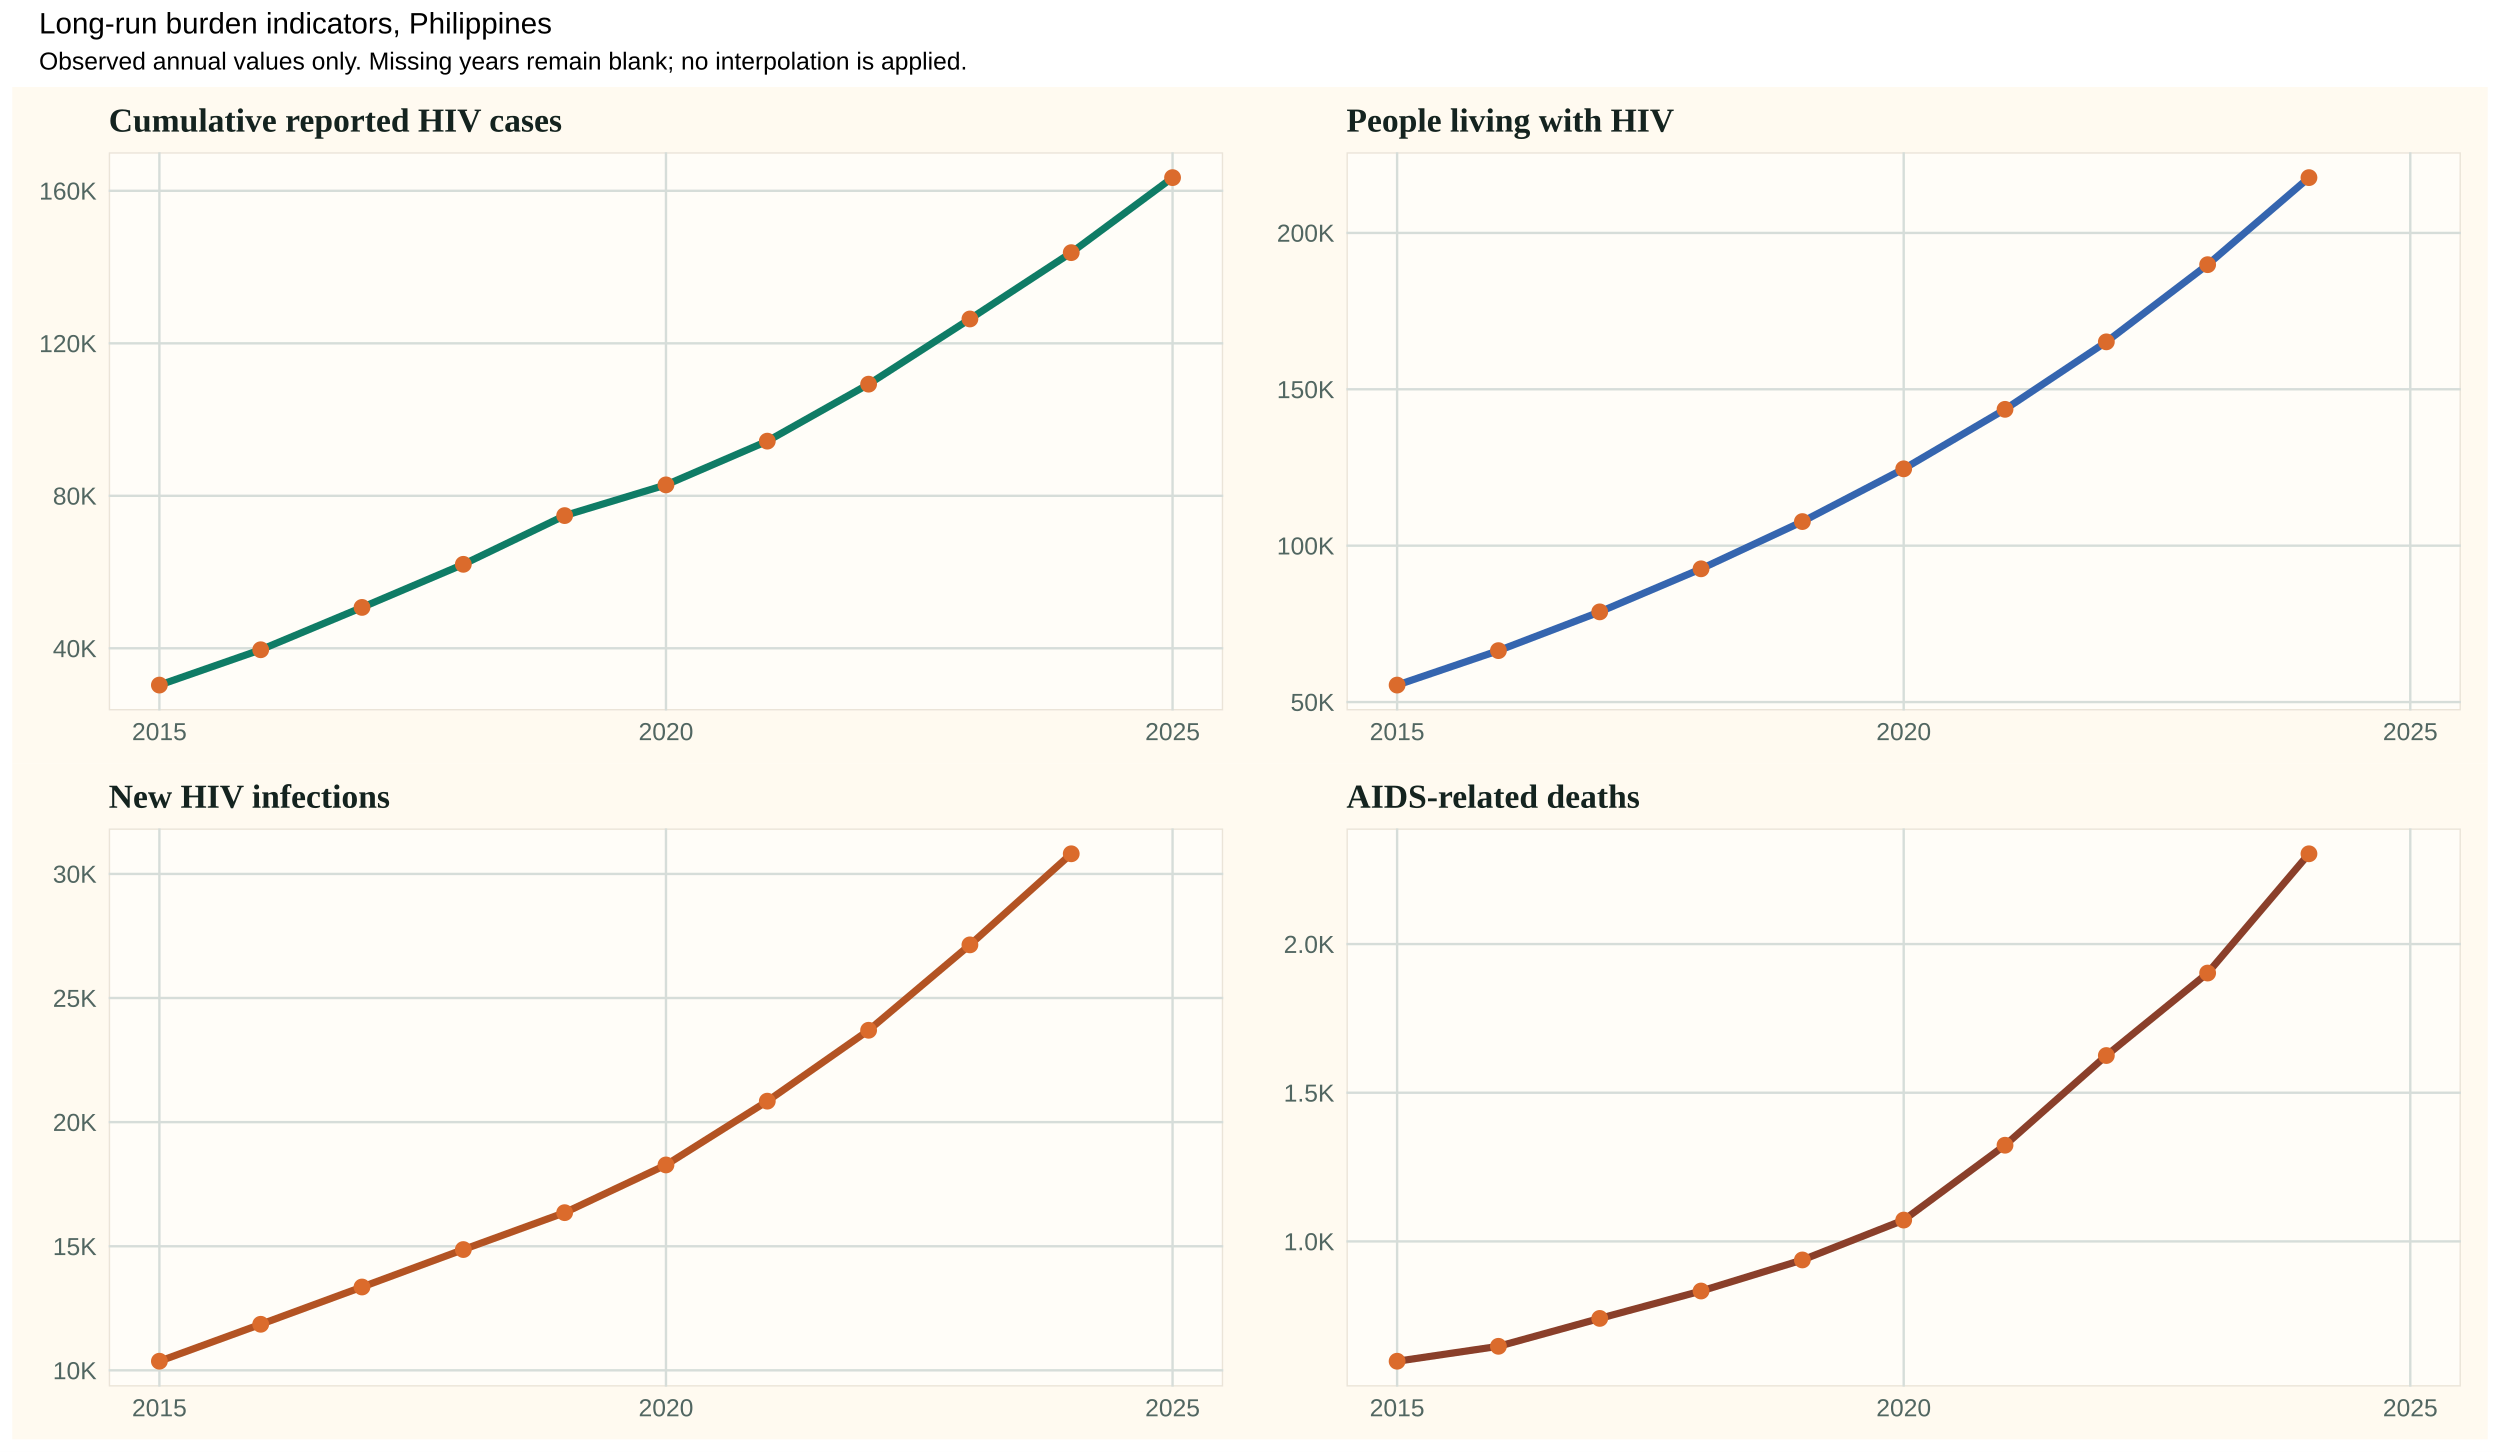
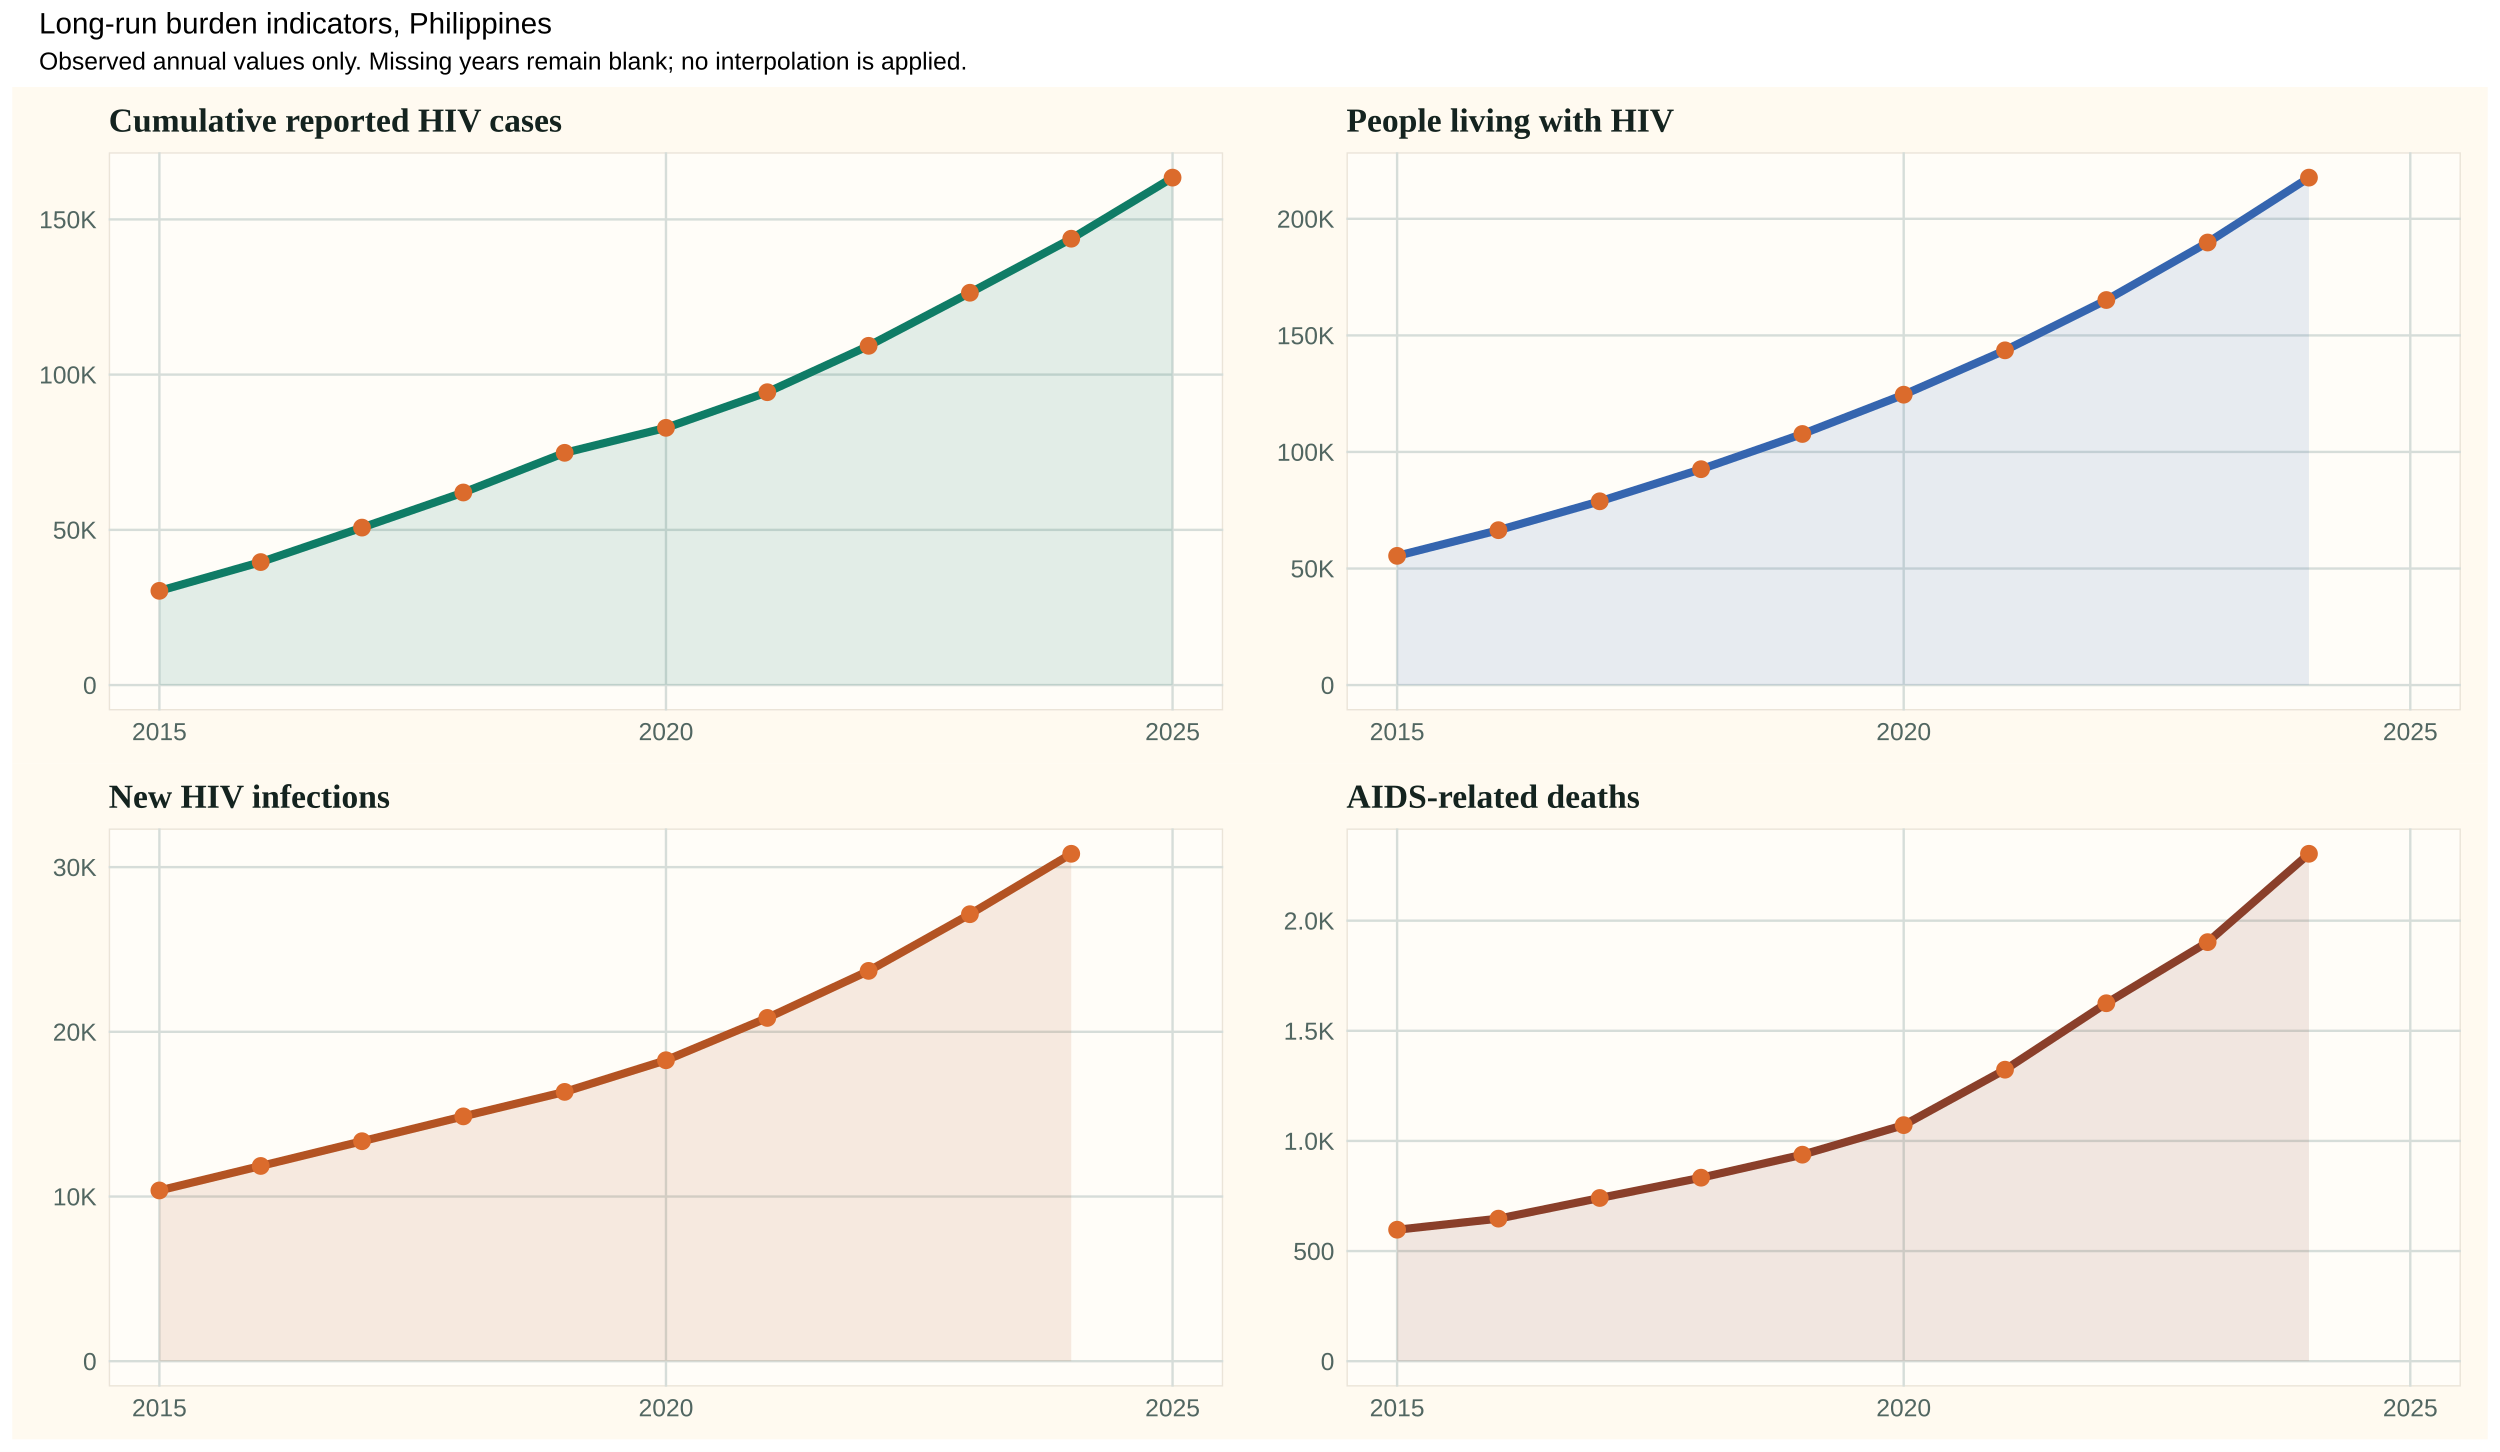
<svg xmlns="http://www.w3.org/2000/svg" width="1116.00pt" height="648.00pt" viewBox="0 0 1116.00 648.00">
  <g class="svglite">
    <defs>
      <style type="text/css">
    .svglite line, .svglite polyline, .svglite polygon, .svglite path, .svglite rect, .svglite circle {
      fill: none;
      stroke: #000000;
      stroke-linecap: round;
      stroke-linejoin: round;
      stroke-miterlimit: 10.00;
    }
    .svglite text {
      white-space: pre;
    }
    .svglite g.glyphgroup path {
      fill: inherit;
      stroke: none;
    }
  </style>
    </defs>
    <rect width="100%" height="100%" style="stroke: none; fill: #FFFFFF;" />
    <defs>
      <clipPath id="cpMC4wMHwxMTE2LjAwfDAuMDB8NjQ4LjAw">
        <rect x="0.00" y="0.00" width="1116.00" height="648.00" />
      </clipPath>
    </defs>
    <g clip-path="url(#cpMC4wMHwxMTE2LjAwfDAuMDB8NjQ4LjAw)">
      <rect x="-0" y="0.00" width="1116.00" height="648.00" style="stroke-width: 1.07; stroke: #FFFFFF; fill: #FFFFFF;" />
    </g>
    <defs>
      <clipPath id="cpNDguNTN8MTA5OC41N3w2Ny45N3w2MTguOTg=">
        <rect x="48.53" y="67.97" width="1050.03" height="551.01" />
      </clipPath>
    </defs>
    <g clip-path="url(#cpNDguNTN8MTA5OC41N3w2Ny45N3w2MTguOTg=)">
</g>
    <g clip-path="url(#cpMC4wMHwxMTE2LjAwfDAuMDB8NjQ4LjAw)">
</g>
    <defs>
      <clipPath id="cpNS40OHw1NTguMDB8MzguODV8MzQwLjY5">
        <rect x="5.48" y="38.85" width="552.52" height="301.83" />
      </clipPath>
    </defs>
    <g clip-path="url(#cpNS40OHw1NTguMDB8MzguODV8MzQwLjY5)">
      <rect x="5.48" y="38.85" width="552.52" height="301.83" style="stroke-width: 1.16; stroke: none; fill: #FFFAF0;" />
    </g>
    <g clip-path="url(#cpMC4wMHwxMTE2LjAwfDAuMDB8NjQ4LjAw)">
</g>
    <defs>
      <clipPath id="cpNTU4LjAwfDExMTAuNTJ8MzguODV8MzQwLjY5">
        <rect x="558.00" y="38.85" width="552.52" height="301.83" />
      </clipPath>
    </defs>
    <g clip-path="url(#cpNTU4LjAwfDExMTAuNTJ8MzguODV8MzQwLjY5)">
      <rect x="558.00" y="38.85" width="552.52" height="301.83" style="stroke-width: 1.16; stroke: none; fill: #FFFAF0;" />
    </g>
    <g clip-path="url(#cpMC4wMHwxMTE2LjAwfDAuMDB8NjQ4LjAw)">
</g>
    <defs>
      <clipPath id="cpNS40OHw1NTguMDB8MzQwLjY5fDY0Mi41Mg==">
        <rect x="5.48" y="340.69" width="552.52" height="301.83" />
      </clipPath>
    </defs>
    <g clip-path="url(#cpNS40OHw1NTguMDB8MzQwLjY5fDY0Mi41Mg==)">
      <rect x="5.48" y="340.69" width="552.52" height="301.83" style="stroke-width: 1.16; stroke: none; fill: #FFFAF0;" />
    </g>
    <g clip-path="url(#cpMC4wMHwxMTE2LjAwfDAuMDB8NjQ4LjAw)">
</g>
    <defs>
      <clipPath id="cpNTU4LjAwfDExMTAuNTJ8MzQwLjY5fDY0Mi41Mg==">
        <rect x="558.00" y="340.69" width="552.52" height="301.83" />
      </clipPath>
    </defs>
    <g clip-path="url(#cpNTU4LjAwfDExMTAuNTJ8MzQwLjY5fDY0Mi41Mg==)">
      <rect x="558.00" y="340.69" width="552.52" height="301.83" style="stroke-width: 1.16; stroke: none; fill: #FFFAF0;" />
    </g>
    <g clip-path="url(#cpMC4wMHwxMTE2LjAwfDAuMDB8NjQ4LjAw)">
</g>
    <defs>
      <clipPath id="cpNDguNTN8NTQ2LjA0fDY3Ljk3fDMxNy4xNA==">
        <rect x="48.53" y="67.97" width="497.51" height="249.17" />
      </clipPath>
    </defs>
    <g clip-path="url(#cpNDguNTN8NTQ2LjA0fDY3Ljk3fDMxNy4xNA==)">
      <rect x="48.53" y="67.97" width="497.51" height="249.17" style="stroke-width: 1.28; stroke: #EBE4D8; fill: #FFFDF8;" />
-       <polyline points="48.53,289.40 546.04,289.40 " style="stroke-width: 1.07; stroke: #D6DDD9; stroke-linecap: butt;" />
-       <polyline points="48.53,221.33 546.04,221.33 " style="stroke-width: 1.07; stroke: #D6DDD9; stroke-linecap: butt;" />
-       <polyline points="48.53,153.25 546.04,153.25 " style="stroke-width: 1.07; stroke: #D6DDD9; stroke-linecap: butt;" />
-       <polyline points="48.53,85.17 546.04,85.17 " style="stroke-width: 1.07; stroke: #D6DDD9; stroke-linecap: butt;" />
+       <polyline points="48.53,305.82 546.04,305.82 " style="stroke-width: 1.07; stroke: #D6DDD9; stroke-linecap: butt;" />
+       <polyline points="48.53,236.52 546.04,236.52 " style="stroke-width: 1.07; stroke: #D6DDD9; stroke-linecap: butt;" />
+       <polyline points="48.53,167.23 546.04,167.23 " style="stroke-width: 1.07; stroke: #D6DDD9; stroke-linecap: butt;" />
+       <polyline points="48.53,97.94 546.04,97.94 " style="stroke-width: 1.07; stroke: #D6DDD9; stroke-linecap: butt;" />
      <polyline points="71.15,317.14 71.15,67.97 " style="stroke-width: 1.07; stroke: #D6DDD9; stroke-linecap: butt;" />
      <polyline points="297.29,317.14 297.29,67.97 " style="stroke-width: 1.07; stroke: #D6DDD9; stroke-linecap: butt;" />
      <polyline points="523.43,317.14 523.43,67.97 " style="stroke-width: 1.07; stroke: #D6DDD9; stroke-linecap: butt;" />
-       <polyline points="71.15,305.82 116.38,290.05 161.60,271.15 206.83,251.91 252.06,230.16 297.29,216.45 342.52,196.93 387.75,171.49 432.97,142.39 478.20,112.78 523.43,79.29 " style="stroke-width: 3.20; stroke: #0F7C66; stroke-linecap: butt;" />
-       <circle cx="71.15" cy="305.82" r="3.37" style="stroke-width: 0.77; stroke: #DB6B2C; fill: #DB6B2C;" />
-       <circle cx="116.38" cy="290.05" r="3.37" style="stroke-width: 0.77; stroke: #DB6B2C; fill: #DB6B2C;" />
-       <circle cx="161.60" cy="271.15" r="3.37" style="stroke-width: 0.77; stroke: #DB6B2C; fill: #DB6B2C;" />
-       <circle cx="206.83" cy="251.91" r="3.37" style="stroke-width: 0.77; stroke: #DB6B2C; fill: #DB6B2C;" />
-       <circle cx="252.06" cy="230.16" r="3.37" style="stroke-width: 0.77; stroke: #DB6B2C; fill: #DB6B2C;" />
-       <circle cx="297.29" cy="216.45" r="3.37" style="stroke-width: 0.77; stroke: #DB6B2C; fill: #DB6B2C;" />
-       <circle cx="342.52" cy="196.93" r="3.37" style="stroke-width: 0.77; stroke: #DB6B2C; fill: #DB6B2C;" />
-       <circle cx="387.75" cy="171.49" r="3.37" style="stroke-width: 0.77; stroke: #DB6B2C; fill: #DB6B2C;" />
-       <circle cx="432.97" cy="142.39" r="3.37" style="stroke-width: 0.77; stroke: #DB6B2C; fill: #DB6B2C;" />
-       <circle cx="478.20" cy="112.78" r="3.37" style="stroke-width: 0.77; stroke: #DB6B2C; fill: #DB6B2C;" />
-       <circle cx="523.43" cy="79.29" r="3.37" style="stroke-width: 0.77; stroke: #DB6B2C; fill: #DB6B2C;" />
-     </g>
-     <g clip-path="url(#cpMC4wMHwxMTE2LjAwfDAuMDB8NjQ4LjAw)">
-       <text x="43.15" y="293.34" text-anchor="end" style="font-size: 11.00px;fill: #516661; font-family: &quot;Arial&quot;;" textLength="19.59px" lengthAdjust="spacingAndGlyphs">40K</text>
-       <text x="43.15" y="225.26" text-anchor="end" style="font-size: 11.00px;fill: #516661; font-family: &quot;Arial&quot;;" textLength="19.59px" lengthAdjust="spacingAndGlyphs">80K</text>
-       <text x="43.15" y="157.19" text-anchor="end" style="font-size: 11.00px;fill: #516661; font-family: &quot;Arial&quot;;" textLength="25.72px" lengthAdjust="spacingAndGlyphs">120K</text>
-       <text x="43.15" y="89.11" text-anchor="end" style="font-size: 11.00px;fill: #516661; font-family: &quot;Arial&quot;;" textLength="25.72px" lengthAdjust="spacingAndGlyphs">160K</text>
+       <polygon points="71.15,263.75 116.38,250.91 161.60,235.52 206.83,219.85 252.06,202.14 297.29,190.98 342.52,175.08 387.75,154.37 432.97,130.68 478.20,106.56 523.43,79.29 523.43,305.82 478.20,305.82 432.97,305.82 387.75,305.82 342.52,305.82 297.29,305.82 252.06,305.82 206.83,305.82 161.60,305.82 116.38,305.82 71.15,305.82 " style="stroke-width: 0.00; stroke: none; stroke-linecap: butt; fill: #0F7C66; fill-opacity: 0.12;" />
+       <polyline points="71.15,263.75 116.38,250.91 161.60,235.52 206.83,219.85 252.06,202.14 297.29,190.98 342.52,175.08 387.75,154.37 432.97,130.68 478.20,106.56 523.43,79.29 " style="stroke-width: 1.16; stroke: none; stroke-linecap: butt;" />
+       <polyline points="71.15,263.75 116.38,250.91 161.60,235.52 206.83,219.85 252.06,202.14 297.29,190.98 342.52,175.08 387.75,154.37 432.97,130.68 478.20,106.56 523.43,79.29 " style="stroke-width: 3.63; stroke: #0F7C66; stroke-linecap: butt;" />
+       <circle cx="71.15" cy="263.75" r="3.59" style="stroke-width: 0.77; stroke: #DB6B2C; fill: #DB6B2C;" />
+       <circle cx="116.38" cy="250.91" r="3.59" style="stroke-width: 0.77; stroke: #DB6B2C; fill: #DB6B2C;" />
+       <circle cx="161.60" cy="235.52" r="3.59" style="stroke-width: 0.77; stroke: #DB6B2C; fill: #DB6B2C;" />
+       <circle cx="206.83" cy="219.85" r="3.59" style="stroke-width: 0.77; stroke: #DB6B2C; fill: #DB6B2C;" />
+       <circle cx="252.06" cy="202.14" r="3.59" style="stroke-width: 0.77; stroke: #DB6B2C; fill: #DB6B2C;" />
+       <circle cx="297.29" cy="190.98" r="3.59" style="stroke-width: 0.77; stroke: #DB6B2C; fill: #DB6B2C;" />
+       <circle cx="342.52" cy="175.08" r="3.59" style="stroke-width: 0.77; stroke: #DB6B2C; fill: #DB6B2C;" />
+       <circle cx="387.75" cy="154.37" r="3.59" style="stroke-width: 0.77; stroke: #DB6B2C; fill: #DB6B2C;" />
+       <circle cx="432.97" cy="130.68" r="3.59" style="stroke-width: 0.77; stroke: #DB6B2C; fill: #DB6B2C;" />
+       <circle cx="478.20" cy="106.56" r="3.59" style="stroke-width: 0.77; stroke: #DB6B2C; fill: #DB6B2C;" />
+       <circle cx="523.43" cy="79.29" r="3.59" style="stroke-width: 0.77; stroke: #DB6B2C; fill: #DB6B2C;" />
+     </g>
+     <g clip-path="url(#cpMC4wMHwxMTE2LjAwfDAuMDB8NjQ4LjAw)">
+       <text x="43.15" y="309.75" text-anchor="end" style="font-size: 11.00px;fill: #516661; font-family: &quot;Arial&quot;;" textLength="6.12px" lengthAdjust="spacingAndGlyphs">0</text>
+       <text x="43.15" y="240.46" text-anchor="end" style="font-size: 11.00px;fill: #516661; font-family: &quot;Arial&quot;;" textLength="19.59px" lengthAdjust="spacingAndGlyphs">50K</text>
+       <text x="43.15" y="171.17" text-anchor="end" style="font-size: 11.00px;fill: #516661; font-family: &quot;Arial&quot;;" textLength="25.72px" lengthAdjust="spacingAndGlyphs">100K</text>
+       <text x="43.15" y="101.88" text-anchor="end" style="font-size: 11.00px;fill: #516661; font-family: &quot;Arial&quot;;" textLength="25.72px" lengthAdjust="spacingAndGlyphs">150K</text>
      <text x="71.15" y="330.40" text-anchor="middle" style="font-size: 11.00px;fill: #516661; font-family: &quot;Arial&quot;;" textLength="24.50px" lengthAdjust="spacingAndGlyphs">2015</text>
      <text x="297.29" y="330.40" text-anchor="middle" style="font-size: 11.00px;fill: #516661; font-family: &quot;Arial&quot;;" textLength="24.50px" lengthAdjust="spacingAndGlyphs">2020</text>
      <text x="523.43" y="330.40" text-anchor="middle" style="font-size: 11.00px;fill: #516661; font-family: &quot;Arial&quot;;" textLength="24.50px" lengthAdjust="spacingAndGlyphs">2025</text>
      <text x="48.53" y="58.75" style="font-size: 15.00px; font-weight: bold;fill: #14231F; font-family: &quot;Times New Roman&quot;;" textLength="202.39px" lengthAdjust="spacingAndGlyphs">Cumulative reported HIV cases</text>
    </g>
    <defs>
      <clipPath id="cpNjAxLjA1fDEwOTguNTd8NjcuOTd8MzE3LjE0">
        <rect x="601.05" y="67.97" width="497.51" height="249.17" />
      </clipPath>
    </defs>
    <g clip-path="url(#cpNjAxLjA1fDEwOTguNTd8NjcuOTd8MzE3LjE0)">
      <rect x="601.05" y="67.97" width="497.51" height="249.17" style="stroke-width: 1.28; stroke: #EBE4D8; fill: #FFFDF8;" />
-       <polyline points="601.05,313.40 1098.57,313.40 " style="stroke-width: 1.07; stroke: #D6DDD9; stroke-linecap: butt;" />
-       <polyline points="601.05,243.59 1098.57,243.59 " style="stroke-width: 1.07; stroke: #D6DDD9; stroke-linecap: butt;" />
-       <polyline points="601.05,173.78 1098.57,173.78 " style="stroke-width: 1.07; stroke: #D6DDD9; stroke-linecap: butt;" />
-       <polyline points="601.05,103.97 1098.57,103.97 " style="stroke-width: 1.07; stroke: #D6DDD9; stroke-linecap: butt;" />
+       <polyline points="601.05,305.82 1098.57,305.82 " style="stroke-width: 1.07; stroke: #D6DDD9; stroke-linecap: butt;" />
+       <polyline points="601.05,253.78 1098.57,253.78 " style="stroke-width: 1.07; stroke: #D6DDD9; stroke-linecap: butt;" />
+       <polyline points="601.05,201.75 1098.57,201.75 " style="stroke-width: 1.07; stroke: #D6DDD9; stroke-linecap: butt;" />
+       <polyline points="601.05,149.72 1098.57,149.72 " style="stroke-width: 1.07; stroke: #D6DDD9; stroke-linecap: butt;" />
+       <polyline points="601.05,97.68 1098.57,97.68 " style="stroke-width: 1.07; stroke: #D6DDD9; stroke-linecap: butt;" />
      <polyline points="623.67,317.14 623.67,67.97 " style="stroke-width: 1.07; stroke: #D6DDD9; stroke-linecap: butt;" />
      <polyline points="849.81,317.14 849.81,67.97 " style="stroke-width: 1.07; stroke: #D6DDD9; stroke-linecap: butt;" />
      <polyline points="1075.95,317.14 1075.95,67.97 " style="stroke-width: 1.07; stroke: #D6DDD9; stroke-linecap: butt;" />
-       <polyline points="623.67,305.82 668.90,290.44 714.12,273.14 759.35,253.92 804.58,232.83 849.81,209.29 895.04,182.73 940.27,152.60 985.49,118.15 1030.72,79.29 " style="stroke-width: 3.20; stroke: #3565AF; stroke-linecap: butt;" />
-       <circle cx="623.67" cy="305.82" r="3.37" style="stroke-width: 0.77; stroke: #DB6B2C; fill: #DB6B2C;" />
-       <circle cx="668.90" cy="290.44" r="3.37" style="stroke-width: 0.77; stroke: #DB6B2C; fill: #DB6B2C;" />
-       <circle cx="714.12" cy="273.14" r="3.37" style="stroke-width: 0.77; stroke: #DB6B2C; fill: #DB6B2C;" />
-       <circle cx="759.35" cy="253.92" r="3.37" style="stroke-width: 0.77; stroke: #DB6B2C; fill: #DB6B2C;" />
-       <circle cx="804.58" cy="232.83" r="3.37" style="stroke-width: 0.77; stroke: #DB6B2C; fill: #DB6B2C;" />
-       <circle cx="849.81" cy="209.29" r="3.37" style="stroke-width: 0.77; stroke: #DB6B2C; fill: #DB6B2C;" />
-       <circle cx="895.04" cy="182.73" r="3.37" style="stroke-width: 0.77; stroke: #DB6B2C; fill: #DB6B2C;" />
-       <circle cx="940.27" cy="152.60" r="3.37" style="stroke-width: 0.77; stroke: #DB6B2C; fill: #DB6B2C;" />
-       <circle cx="985.49" cy="118.15" r="3.37" style="stroke-width: 0.77; stroke: #DB6B2C; fill: #DB6B2C;" />
-       <circle cx="1030.72" cy="79.29" r="3.37" style="stroke-width: 0.77; stroke: #DB6B2C; fill: #DB6B2C;" />
-     </g>
-     <g clip-path="url(#cpMC4wMHwxMTE2LjAwfDAuMDB8NjQ4LjAw)">
-       <text x="595.67" y="317.34" text-anchor="end" style="font-size: 11.00px;fill: #516661; font-family: &quot;Arial&quot;;" textLength="19.59px" lengthAdjust="spacingAndGlyphs">50K</text>
-       <text x="595.67" y="247.53" text-anchor="end" style="font-size: 11.00px;fill: #516661; font-family: &quot;Arial&quot;;" textLength="25.72px" lengthAdjust="spacingAndGlyphs">100K</text>
-       <text x="595.67" y="177.72" text-anchor="end" style="font-size: 11.00px;fill: #516661; font-family: &quot;Arial&quot;;" textLength="25.72px" lengthAdjust="spacingAndGlyphs">150K</text>
-       <text x="595.67" y="107.90" text-anchor="end" style="font-size: 11.00px;fill: #516661; font-family: &quot;Arial&quot;;" textLength="25.72px" lengthAdjust="spacingAndGlyphs">200K</text>
+       <polygon points="623.67,248.13 668.90,236.67 714.12,223.78 759.35,209.45 804.58,193.73 849.81,176.19 895.04,156.39 940.27,133.93 985.49,108.26 1030.72,79.29 1030.72,305.82 985.49,305.82 940.27,305.82 895.04,305.82 849.81,305.82 804.58,305.82 759.35,305.82 714.12,305.82 668.90,305.82 623.67,305.82 " style="stroke-width: 0.00; stroke: none; stroke-linecap: butt; fill: #3565AF; fill-opacity: 0.12;" />
+       <polyline points="623.67,248.13 668.90,236.67 714.12,223.78 759.35,209.45 804.58,193.73 849.81,176.19 895.04,156.39 940.27,133.93 985.49,108.26 1030.72,79.29 " style="stroke-width: 1.16; stroke: none; stroke-linecap: butt;" />
+       <polyline points="623.67,248.13 668.90,236.67 714.12,223.78 759.35,209.45 804.58,193.73 849.81,176.19 895.04,156.39 940.27,133.93 985.49,108.26 1030.72,79.29 " style="stroke-width: 3.63; stroke: #3565AF; stroke-linecap: butt;" />
+       <circle cx="623.67" cy="248.13" r="3.59" style="stroke-width: 0.77; stroke: #DB6B2C; fill: #DB6B2C;" />
+       <circle cx="668.90" cy="236.67" r="3.59" style="stroke-width: 0.77; stroke: #DB6B2C; fill: #DB6B2C;" />
+       <circle cx="714.12" cy="223.78" r="3.59" style="stroke-width: 0.77; stroke: #DB6B2C; fill: #DB6B2C;" />
+       <circle cx="759.35" cy="209.45" r="3.59" style="stroke-width: 0.77; stroke: #DB6B2C; fill: #DB6B2C;" />
+       <circle cx="804.58" cy="193.73" r="3.59" style="stroke-width: 0.77; stroke: #DB6B2C; fill: #DB6B2C;" />
+       <circle cx="849.81" cy="176.19" r="3.59" style="stroke-width: 0.77; stroke: #DB6B2C; fill: #DB6B2C;" />
+       <circle cx="895.04" cy="156.39" r="3.59" style="stroke-width: 0.77; stroke: #DB6B2C; fill: #DB6B2C;" />
+       <circle cx="940.27" cy="133.93" r="3.59" style="stroke-width: 0.77; stroke: #DB6B2C; fill: #DB6B2C;" />
+       <circle cx="985.49" cy="108.26" r="3.59" style="stroke-width: 0.77; stroke: #DB6B2C; fill: #DB6B2C;" />
+       <circle cx="1030.72" cy="79.29" r="3.59" style="stroke-width: 0.77; stroke: #DB6B2C; fill: #DB6B2C;" />
+     </g>
+     <g clip-path="url(#cpMC4wMHwxMTE2LjAwfDAuMDB8NjQ4LjAw)">
+       <text x="595.67" y="309.75" text-anchor="end" style="font-size: 11.00px;fill: #516661; font-family: &quot;Arial&quot;;" textLength="6.12px" lengthAdjust="spacingAndGlyphs">0</text>
+       <text x="595.67" y="257.72" text-anchor="end" style="font-size: 11.00px;fill: #516661; font-family: &quot;Arial&quot;;" textLength="19.59px" lengthAdjust="spacingAndGlyphs">50K</text>
+       <text x="595.67" y="205.69" text-anchor="end" style="font-size: 11.00px;fill: #516661; font-family: &quot;Arial&quot;;" textLength="25.72px" lengthAdjust="spacingAndGlyphs">100K</text>
+       <text x="595.67" y="153.65" text-anchor="end" style="font-size: 11.00px;fill: #516661; font-family: &quot;Arial&quot;;" textLength="25.72px" lengthAdjust="spacingAndGlyphs">150K</text>
+       <text x="595.67" y="101.62" text-anchor="end" style="font-size: 11.00px;fill: #516661; font-family: &quot;Arial&quot;;" textLength="25.72px" lengthAdjust="spacingAndGlyphs">200K</text>
      <text x="623.67" y="330.40" text-anchor="middle" style="font-size: 11.00px;fill: #516661; font-family: &quot;Arial&quot;;" textLength="24.50px" lengthAdjust="spacingAndGlyphs">2015</text>
      <text x="849.81" y="330.40" text-anchor="middle" style="font-size: 11.00px;fill: #516661; font-family: &quot;Arial&quot;;" textLength="24.50px" lengthAdjust="spacingAndGlyphs">2020</text>
      <text x="1075.95" y="330.40" text-anchor="middle" style="font-size: 11.00px;fill: #516661; font-family: &quot;Arial&quot;;" textLength="24.50px" lengthAdjust="spacingAndGlyphs">2025</text>
      <text x="601.05" y="58.75" style="font-size: 15.00px; font-weight: bold;fill: #14231F; font-family: &quot;Times New Roman&quot;;" textLength="146.28px" lengthAdjust="spacingAndGlyphs">People living with HIV</text>
    </g>
    <defs>
      <clipPath id="cpNDguNTN8NTQ2LjA0fDM2OS44MHw2MTguOTg=">
        <rect x="48.53" y="369.80" width="497.51" height="249.17" />
      </clipPath>
    </defs>
    <g clip-path="url(#cpNDguNTN8NTQ2LjA0fDM2OS44MHw2MTguOTg=)">
      <rect x="48.53" y="369.80" width="497.51" height="249.17" style="stroke-width: 1.28; stroke: #EBE4D8; fill: #FFFDF8;" />
-       <polyline points="48.53,611.73 546.04,611.73 " style="stroke-width: 1.07; stroke: #D6DDD9; stroke-linecap: butt;" />
-       <polyline points="48.53,556.33 546.04,556.33 " style="stroke-width: 1.07; stroke: #D6DDD9; stroke-linecap: butt;" />
-       <polyline points="48.53,500.92 546.04,500.92 " style="stroke-width: 1.07; stroke: #D6DDD9; stroke-linecap: butt;" />
-       <polyline points="48.53,445.52 546.04,445.52 " style="stroke-width: 1.07; stroke: #D6DDD9; stroke-linecap: butt;" />
-       <polyline points="48.53,390.12 546.04,390.12 " style="stroke-width: 1.07; stroke: #D6DDD9; stroke-linecap: butt;" />
+       <polyline points="48.53,607.65 546.04,607.65 " style="stroke-width: 1.07; stroke: #D6DDD9; stroke-linecap: butt;" />
+       <polyline points="48.53,534.13 546.04,534.13 " style="stroke-width: 1.07; stroke: #D6DDD9; stroke-linecap: butt;" />
+       <polyline points="48.53,460.61 546.04,460.61 " style="stroke-width: 1.07; stroke: #D6DDD9; stroke-linecap: butt;" />
+       <polyline points="48.53,387.09 546.04,387.09 " style="stroke-width: 1.07; stroke: #D6DDD9; stroke-linecap: butt;" />
      <polyline points="71.15,618.98 71.15,369.80 " style="stroke-width: 1.07; stroke: #D6DDD9; stroke-linecap: butt;" />
      <polyline points="297.29,618.98 297.29,369.80 " style="stroke-width: 1.07; stroke: #D6DDD9; stroke-linecap: butt;" />
      <polyline points="523.43,618.98 523.43,369.80 " style="stroke-width: 1.07; stroke: #D6DDD9; stroke-linecap: butt;" />
-       <polyline points="71.15,607.65 116.38,591.16 161.60,574.52 206.83,557.80 252.06,541.33 297.29,520.03 342.52,491.56 387.75,459.91 432.97,421.79 478.20,381.13 " style="stroke-width: 3.20; stroke: #B35323; stroke-linecap: butt;" />
-       <circle cx="71.15" cy="607.65" r="3.37" style="stroke-width: 0.77; stroke: #DB6B2C; fill: #DB6B2C;" />
-       <circle cx="116.38" cy="591.16" r="3.37" style="stroke-width: 0.77; stroke: #DB6B2C; fill: #DB6B2C;" />
-       <circle cx="161.60" cy="574.52" r="3.37" style="stroke-width: 0.77; stroke: #DB6B2C; fill: #DB6B2C;" />
-       <circle cx="206.83" cy="557.80" r="3.37" style="stroke-width: 0.77; stroke: #DB6B2C; fill: #DB6B2C;" />
-       <circle cx="252.06" cy="541.33" r="3.37" style="stroke-width: 0.77; stroke: #DB6B2C; fill: #DB6B2C;" />
-       <circle cx="297.29" cy="520.03" r="3.37" style="stroke-width: 0.77; stroke: #DB6B2C; fill: #DB6B2C;" />
-       <circle cx="342.52" cy="491.56" r="3.37" style="stroke-width: 0.77; stroke: #DB6B2C; fill: #DB6B2C;" />
-       <circle cx="387.75" cy="459.91" r="3.37" style="stroke-width: 0.77; stroke: #DB6B2C; fill: #DB6B2C;" />
-       <circle cx="432.97" cy="421.79" r="3.37" style="stroke-width: 0.77; stroke: #DB6B2C; fill: #DB6B2C;" />
-       <circle cx="478.20" cy="381.13" r="3.37" style="stroke-width: 0.77; stroke: #DB6B2C; fill: #DB6B2C;" />
-     </g>
-     <g clip-path="url(#cpMC4wMHwxMTE2LjAwfDAuMDB8NjQ4LjAw)">
-       <text x="43.15" y="615.67" text-anchor="end" style="font-size: 11.00px;fill: #516661; font-family: &quot;Arial&quot;;" textLength="19.59px" lengthAdjust="spacingAndGlyphs">10K</text>
-       <text x="43.15" y="560.27" text-anchor="end" style="font-size: 11.00px;fill: #516661; font-family: &quot;Arial&quot;;" textLength="19.59px" lengthAdjust="spacingAndGlyphs">15K</text>
-       <text x="43.15" y="504.86" text-anchor="end" style="font-size: 11.00px;fill: #516661; font-family: &quot;Arial&quot;;" textLength="19.59px" lengthAdjust="spacingAndGlyphs">20K</text>
-       <text x="43.15" y="449.46" text-anchor="end" style="font-size: 11.00px;fill: #516661; font-family: &quot;Arial&quot;;" textLength="19.59px" lengthAdjust="spacingAndGlyphs">25K</text>
-       <text x="43.15" y="394.05" text-anchor="end" style="font-size: 11.00px;fill: #516661; font-family: &quot;Arial&quot;;" textLength="19.59px" lengthAdjust="spacingAndGlyphs">30K</text>
+       <polygon points="71.15,531.42 116.38,520.48 161.60,509.44 206.83,498.35 252.06,487.42 297.29,473.29 342.52,454.40 387.75,433.40 432.97,408.10 478.20,381.13 478.20,607.65 432.97,607.65 387.75,607.65 342.52,607.65 297.29,607.65 252.06,607.65 206.83,607.65 161.60,607.65 116.38,607.65 71.15,607.65 " style="stroke-width: 0.00; stroke: none; stroke-linecap: butt; fill: #B35323; fill-opacity: 0.12;" />
+       <polyline points="71.15,531.42 116.38,520.48 161.60,509.44 206.83,498.35 252.06,487.42 297.29,473.29 342.52,454.40 387.75,433.40 432.97,408.10 478.20,381.13 " style="stroke-width: 1.16; stroke: none; stroke-linecap: butt;" />
+       <polyline points="71.15,531.42 116.38,520.48 161.60,509.44 206.83,498.35 252.06,487.42 297.29,473.29 342.52,454.40 387.75,433.40 432.97,408.10 478.20,381.13 " style="stroke-width: 3.63; stroke: #B35323; stroke-linecap: butt;" />
+       <circle cx="71.15" cy="531.42" r="3.59" style="stroke-width: 0.77; stroke: #DB6B2C; fill: #DB6B2C;" />
+       <circle cx="116.38" cy="520.48" r="3.59" style="stroke-width: 0.77; stroke: #DB6B2C; fill: #DB6B2C;" />
+       <circle cx="161.60" cy="509.44" r="3.59" style="stroke-width: 0.77; stroke: #DB6B2C; fill: #DB6B2C;" />
+       <circle cx="206.83" cy="498.35" r="3.59" style="stroke-width: 0.77; stroke: #DB6B2C; fill: #DB6B2C;" />
+       <circle cx="252.06" cy="487.42" r="3.59" style="stroke-width: 0.77; stroke: #DB6B2C; fill: #DB6B2C;" />
+       <circle cx="297.29" cy="473.29" r="3.59" style="stroke-width: 0.77; stroke: #DB6B2C; fill: #DB6B2C;" />
+       <circle cx="342.52" cy="454.40" r="3.59" style="stroke-width: 0.77; stroke: #DB6B2C; fill: #DB6B2C;" />
+       <circle cx="387.75" cy="433.40" r="3.59" style="stroke-width: 0.77; stroke: #DB6B2C; fill: #DB6B2C;" />
+       <circle cx="432.97" cy="408.10" r="3.59" style="stroke-width: 0.77; stroke: #DB6B2C; fill: #DB6B2C;" />
+       <circle cx="478.20" cy="381.13" r="3.59" style="stroke-width: 0.77; stroke: #DB6B2C; fill: #DB6B2C;" />
+     </g>
+     <g clip-path="url(#cpMC4wMHwxMTE2LjAwfDAuMDB8NjQ4LjAw)">
+       <text x="43.15" y="611.59" text-anchor="end" style="font-size: 11.00px;fill: #516661; font-family: &quot;Arial&quot;;" textLength="6.12px" lengthAdjust="spacingAndGlyphs">0</text>
+       <text x="43.15" y="538.07" text-anchor="end" style="font-size: 11.00px;fill: #516661; font-family: &quot;Arial&quot;;" textLength="19.59px" lengthAdjust="spacingAndGlyphs">10K</text>
+       <text x="43.15" y="464.55" text-anchor="end" style="font-size: 11.00px;fill: #516661; font-family: &quot;Arial&quot;;" textLength="19.59px" lengthAdjust="spacingAndGlyphs">20K</text>
+       <text x="43.15" y="391.03" text-anchor="end" style="font-size: 11.00px;fill: #516661; font-family: &quot;Arial&quot;;" textLength="19.59px" lengthAdjust="spacingAndGlyphs">30K</text>
      <text x="71.15" y="632.23" text-anchor="middle" style="font-size: 11.00px;fill: #516661; font-family: &quot;Arial&quot;;" textLength="24.50px" lengthAdjust="spacingAndGlyphs">2015</text>
      <text x="297.29" y="632.23" text-anchor="middle" style="font-size: 11.00px;fill: #516661; font-family: &quot;Arial&quot;;" textLength="24.50px" lengthAdjust="spacingAndGlyphs">2020</text>
      <text x="523.43" y="632.23" text-anchor="middle" style="font-size: 11.00px;fill: #516661; font-family: &quot;Arial&quot;;" textLength="24.50px" lengthAdjust="spacingAndGlyphs">2025</text>
      <text x="48.53" y="360.58" style="font-size: 15.00px; font-weight: bold;fill: #14231F; font-family: &quot;Times New Roman&quot;;" textLength="125.58px" lengthAdjust="spacingAndGlyphs">New HIV infections</text>
    </g>
    <defs>
      <clipPath id="cpNjAxLjA1fDEwOTguNTd8MzY5LjgwfDYxOC45OA==">
        <rect x="601.05" y="369.80" width="497.51" height="249.17" />
      </clipPath>
    </defs>
    <g clip-path="url(#cpNjAxLjA1fDEwOTguNTd8MzY5LjgwfDYxOC45OA==)">
      <rect x="601.05" y="369.80" width="497.51" height="249.17" style="stroke-width: 1.28; stroke: #EBE4D8; fill: #FFFDF8;" />
-       <polyline points="601.05,554.17 1098.57,554.17 " style="stroke-width: 1.07; stroke: #D6DDD9; stroke-linecap: butt;" />
-       <polyline points="601.05,487.81 1098.57,487.81 " style="stroke-width: 1.07; stroke: #D6DDD9; stroke-linecap: butt;" />
-       <polyline points="601.05,421.44 1098.57,421.44 " style="stroke-width: 1.07; stroke: #D6DDD9; stroke-linecap: butt;" />
+       <polyline points="601.05,607.65 1098.57,607.65 " style="stroke-width: 1.07; stroke: #D6DDD9; stroke-linecap: butt;" />
+       <polyline points="601.05,558.49 1098.57,558.49 " style="stroke-width: 1.07; stroke: #D6DDD9; stroke-linecap: butt;" />
+       <polyline points="601.05,509.32 1098.57,509.32 " style="stroke-width: 1.07; stroke: #D6DDD9; stroke-linecap: butt;" />
+       <polyline points="601.05,460.16 1098.57,460.16 " style="stroke-width: 1.07; stroke: #D6DDD9; stroke-linecap: butt;" />
+       <polyline points="601.05,410.99 1098.57,410.99 " style="stroke-width: 1.07; stroke: #D6DDD9; stroke-linecap: butt;" />
      <polyline points="623.67,618.98 623.67,369.80 " style="stroke-width: 1.07; stroke: #D6DDD9; stroke-linecap: butt;" />
      <polyline points="849.81,618.98 849.81,369.80 " style="stroke-width: 1.07; stroke: #D6DDD9; stroke-linecap: butt;" />
      <polyline points="1075.95,618.98 1075.95,369.80 " style="stroke-width: 1.07; stroke: #D6DDD9; stroke-linecap: butt;" />
-       <polyline points="623.67,607.65 668.90,600.99 714.12,588.54 759.35,576.31 804.58,562.44 849.81,544.64 895.04,511.23 940.27,471.19 985.49,434.37 1030.72,381.13 " style="stroke-width: 3.20; stroke: #8A3F2A; stroke-linecap: butt;" />
-       <circle cx="623.67" cy="607.65" r="3.37" style="stroke-width: 0.77; stroke: #DB6B2C; fill: #DB6B2C;" />
-       <circle cx="668.90" cy="600.99" r="3.37" style="stroke-width: 0.77; stroke: #DB6B2C; fill: #DB6B2C;" />
-       <circle cx="714.12" cy="588.54" r="3.37" style="stroke-width: 0.77; stroke: #DB6B2C; fill: #DB6B2C;" />
-       <circle cx="759.35" cy="576.31" r="3.37" style="stroke-width: 0.77; stroke: #DB6B2C; fill: #DB6B2C;" />
-       <circle cx="804.58" cy="562.44" r="3.37" style="stroke-width: 0.77; stroke: #DB6B2C; fill: #DB6B2C;" />
-       <circle cx="849.81" cy="544.64" r="3.37" style="stroke-width: 0.77; stroke: #DB6B2C; fill: #DB6B2C;" />
-       <circle cx="895.04" cy="511.23" r="3.37" style="stroke-width: 0.77; stroke: #DB6B2C; fill: #DB6B2C;" />
-       <circle cx="940.27" cy="471.19" r="3.37" style="stroke-width: 0.77; stroke: #DB6B2C; fill: #DB6B2C;" />
-       <circle cx="985.49" cy="434.37" r="3.37" style="stroke-width: 0.77; stroke: #DB6B2C; fill: #DB6B2C;" />
-       <circle cx="1030.72" cy="381.13" r="3.37" style="stroke-width: 0.77; stroke: #DB6B2C; fill: #DB6B2C;" />
-     </g>
-     <g clip-path="url(#cpMC4wMHwxMTE2LjAwfDAuMDB8NjQ4LjAw)">
-       <text x="595.67" y="558.11" text-anchor="end" style="font-size: 11.00px;fill: #516661; font-family: &quot;Arial&quot;;" textLength="22.66px" lengthAdjust="spacingAndGlyphs">1.0K</text>
-       <text x="595.67" y="491.75" text-anchor="end" style="font-size: 11.00px;fill: #516661; font-family: &quot;Arial&quot;;" textLength="22.66px" lengthAdjust="spacingAndGlyphs">1.5K</text>
-       <text x="595.67" y="425.38" text-anchor="end" style="font-size: 11.00px;fill: #516661; font-family: &quot;Arial&quot;;" textLength="22.66px" lengthAdjust="spacingAndGlyphs">2.0K</text>
+       <polygon points="623.67,548.94 668.90,544.00 714.12,534.78 759.35,525.72 804.58,515.45 849.81,502.26 895.04,477.51 940.27,447.85 985.49,420.57 1030.72,381.13 1030.72,607.65 985.49,607.65 940.27,607.65 895.04,607.65 849.81,607.65 804.58,607.65 759.35,607.65 714.12,607.65 668.90,607.65 623.67,607.65 " style="stroke-width: 0.00; stroke: none; stroke-linecap: butt; fill: #8A3F2A; fill-opacity: 0.12;" />
+       <polyline points="623.67,548.94 668.90,544.00 714.12,534.78 759.35,525.72 804.58,515.45 849.81,502.26 895.04,477.51 940.27,447.85 985.49,420.57 1030.72,381.13 " style="stroke-width: 1.16; stroke: none; stroke-linecap: butt;" />
+       <polyline points="623.67,548.94 668.90,544.00 714.12,534.78 759.35,525.72 804.58,515.45 849.81,502.26 895.04,477.51 940.27,447.85 985.49,420.57 1030.72,381.13 " style="stroke-width: 3.63; stroke: #8A3F2A; stroke-linecap: butt;" />
+       <circle cx="623.67" cy="548.94" r="3.59" style="stroke-width: 0.77; stroke: #DB6B2C; fill: #DB6B2C;" />
+       <circle cx="668.90" cy="544.00" r="3.59" style="stroke-width: 0.77; stroke: #DB6B2C; fill: #DB6B2C;" />
+       <circle cx="714.12" cy="534.78" r="3.59" style="stroke-width: 0.77; stroke: #DB6B2C; fill: #DB6B2C;" />
+       <circle cx="759.35" cy="525.72" r="3.59" style="stroke-width: 0.77; stroke: #DB6B2C; fill: #DB6B2C;" />
+       <circle cx="804.58" cy="515.45" r="3.59" style="stroke-width: 0.77; stroke: #DB6B2C; fill: #DB6B2C;" />
+       <circle cx="849.81" cy="502.26" r="3.59" style="stroke-width: 0.77; stroke: #DB6B2C; fill: #DB6B2C;" />
+       <circle cx="895.04" cy="477.51" r="3.59" style="stroke-width: 0.77; stroke: #DB6B2C; fill: #DB6B2C;" />
+       <circle cx="940.27" cy="447.85" r="3.59" style="stroke-width: 0.77; stroke: #DB6B2C; fill: #DB6B2C;" />
+       <circle cx="985.49" cy="420.57" r="3.59" style="stroke-width: 0.77; stroke: #DB6B2C; fill: #DB6B2C;" />
+       <circle cx="1030.72" cy="381.13" r="3.59" style="stroke-width: 0.77; stroke: #DB6B2C; fill: #DB6B2C;" />
+     </g>
+     <g clip-path="url(#cpMC4wMHwxMTE2LjAwfDAuMDB8NjQ4LjAw)">
+       <text x="595.67" y="611.59" text-anchor="end" style="font-size: 11.00px;fill: #516661; font-family: &quot;Arial&quot;;" textLength="6.12px" lengthAdjust="spacingAndGlyphs">0</text>
+       <text x="595.67" y="562.42" text-anchor="end" style="font-size: 11.00px;fill: #516661; font-family: &quot;Arial&quot;;" textLength="18.38px" lengthAdjust="spacingAndGlyphs">500</text>
+       <text x="595.67" y="513.26" text-anchor="end" style="font-size: 11.00px;fill: #516661; font-family: &quot;Arial&quot;;" textLength="22.66px" lengthAdjust="spacingAndGlyphs">1.0K</text>
+       <text x="595.67" y="464.10" text-anchor="end" style="font-size: 11.00px;fill: #516661; font-family: &quot;Arial&quot;;" textLength="22.66px" lengthAdjust="spacingAndGlyphs">1.5K</text>
+       <text x="595.67" y="414.93" text-anchor="end" style="font-size: 11.00px;fill: #516661; font-family: &quot;Arial&quot;;" textLength="22.66px" lengthAdjust="spacingAndGlyphs">2.0K</text>
      <text x="623.67" y="632.23" text-anchor="middle" style="font-size: 11.00px;fill: #516661; font-family: &quot;Arial&quot;;" textLength="24.50px" lengthAdjust="spacingAndGlyphs">2015</text>
      <text x="849.81" y="632.23" text-anchor="middle" style="font-size: 11.00px;fill: #516661; font-family: &quot;Arial&quot;;" textLength="24.50px" lengthAdjust="spacingAndGlyphs">2020</text>
      <text x="1075.95" y="632.23" text-anchor="middle" style="font-size: 11.00px;fill: #516661; font-family: &quot;Arial&quot;;" textLength="24.50px" lengthAdjust="spacingAndGlyphs">2025</text>
      <text x="601.05" y="360.58" style="font-size: 15.00px; font-weight: bold;fill: #14231F; font-family: &quot;Times New Roman&quot;;" textLength="131.00px" lengthAdjust="spacingAndGlyphs">AIDS-related deaths</text>
      <text x="17.43" y="31.05" style="font-size: 11.00px; font-family: &quot;Arial&quot;;" textLength="414.62px" lengthAdjust="spacingAndGlyphs">Observed annual values only. Missing years remain blank; no interpolation is applied.</text>
      <text x="17.43" y="14.93" style="font-size: 13.20px; font-family: &quot;Arial&quot;;" textLength="228.61px" lengthAdjust="spacingAndGlyphs">Long-run burden indicators, Philippines</text>
    </g>
  </g>
</svg>
